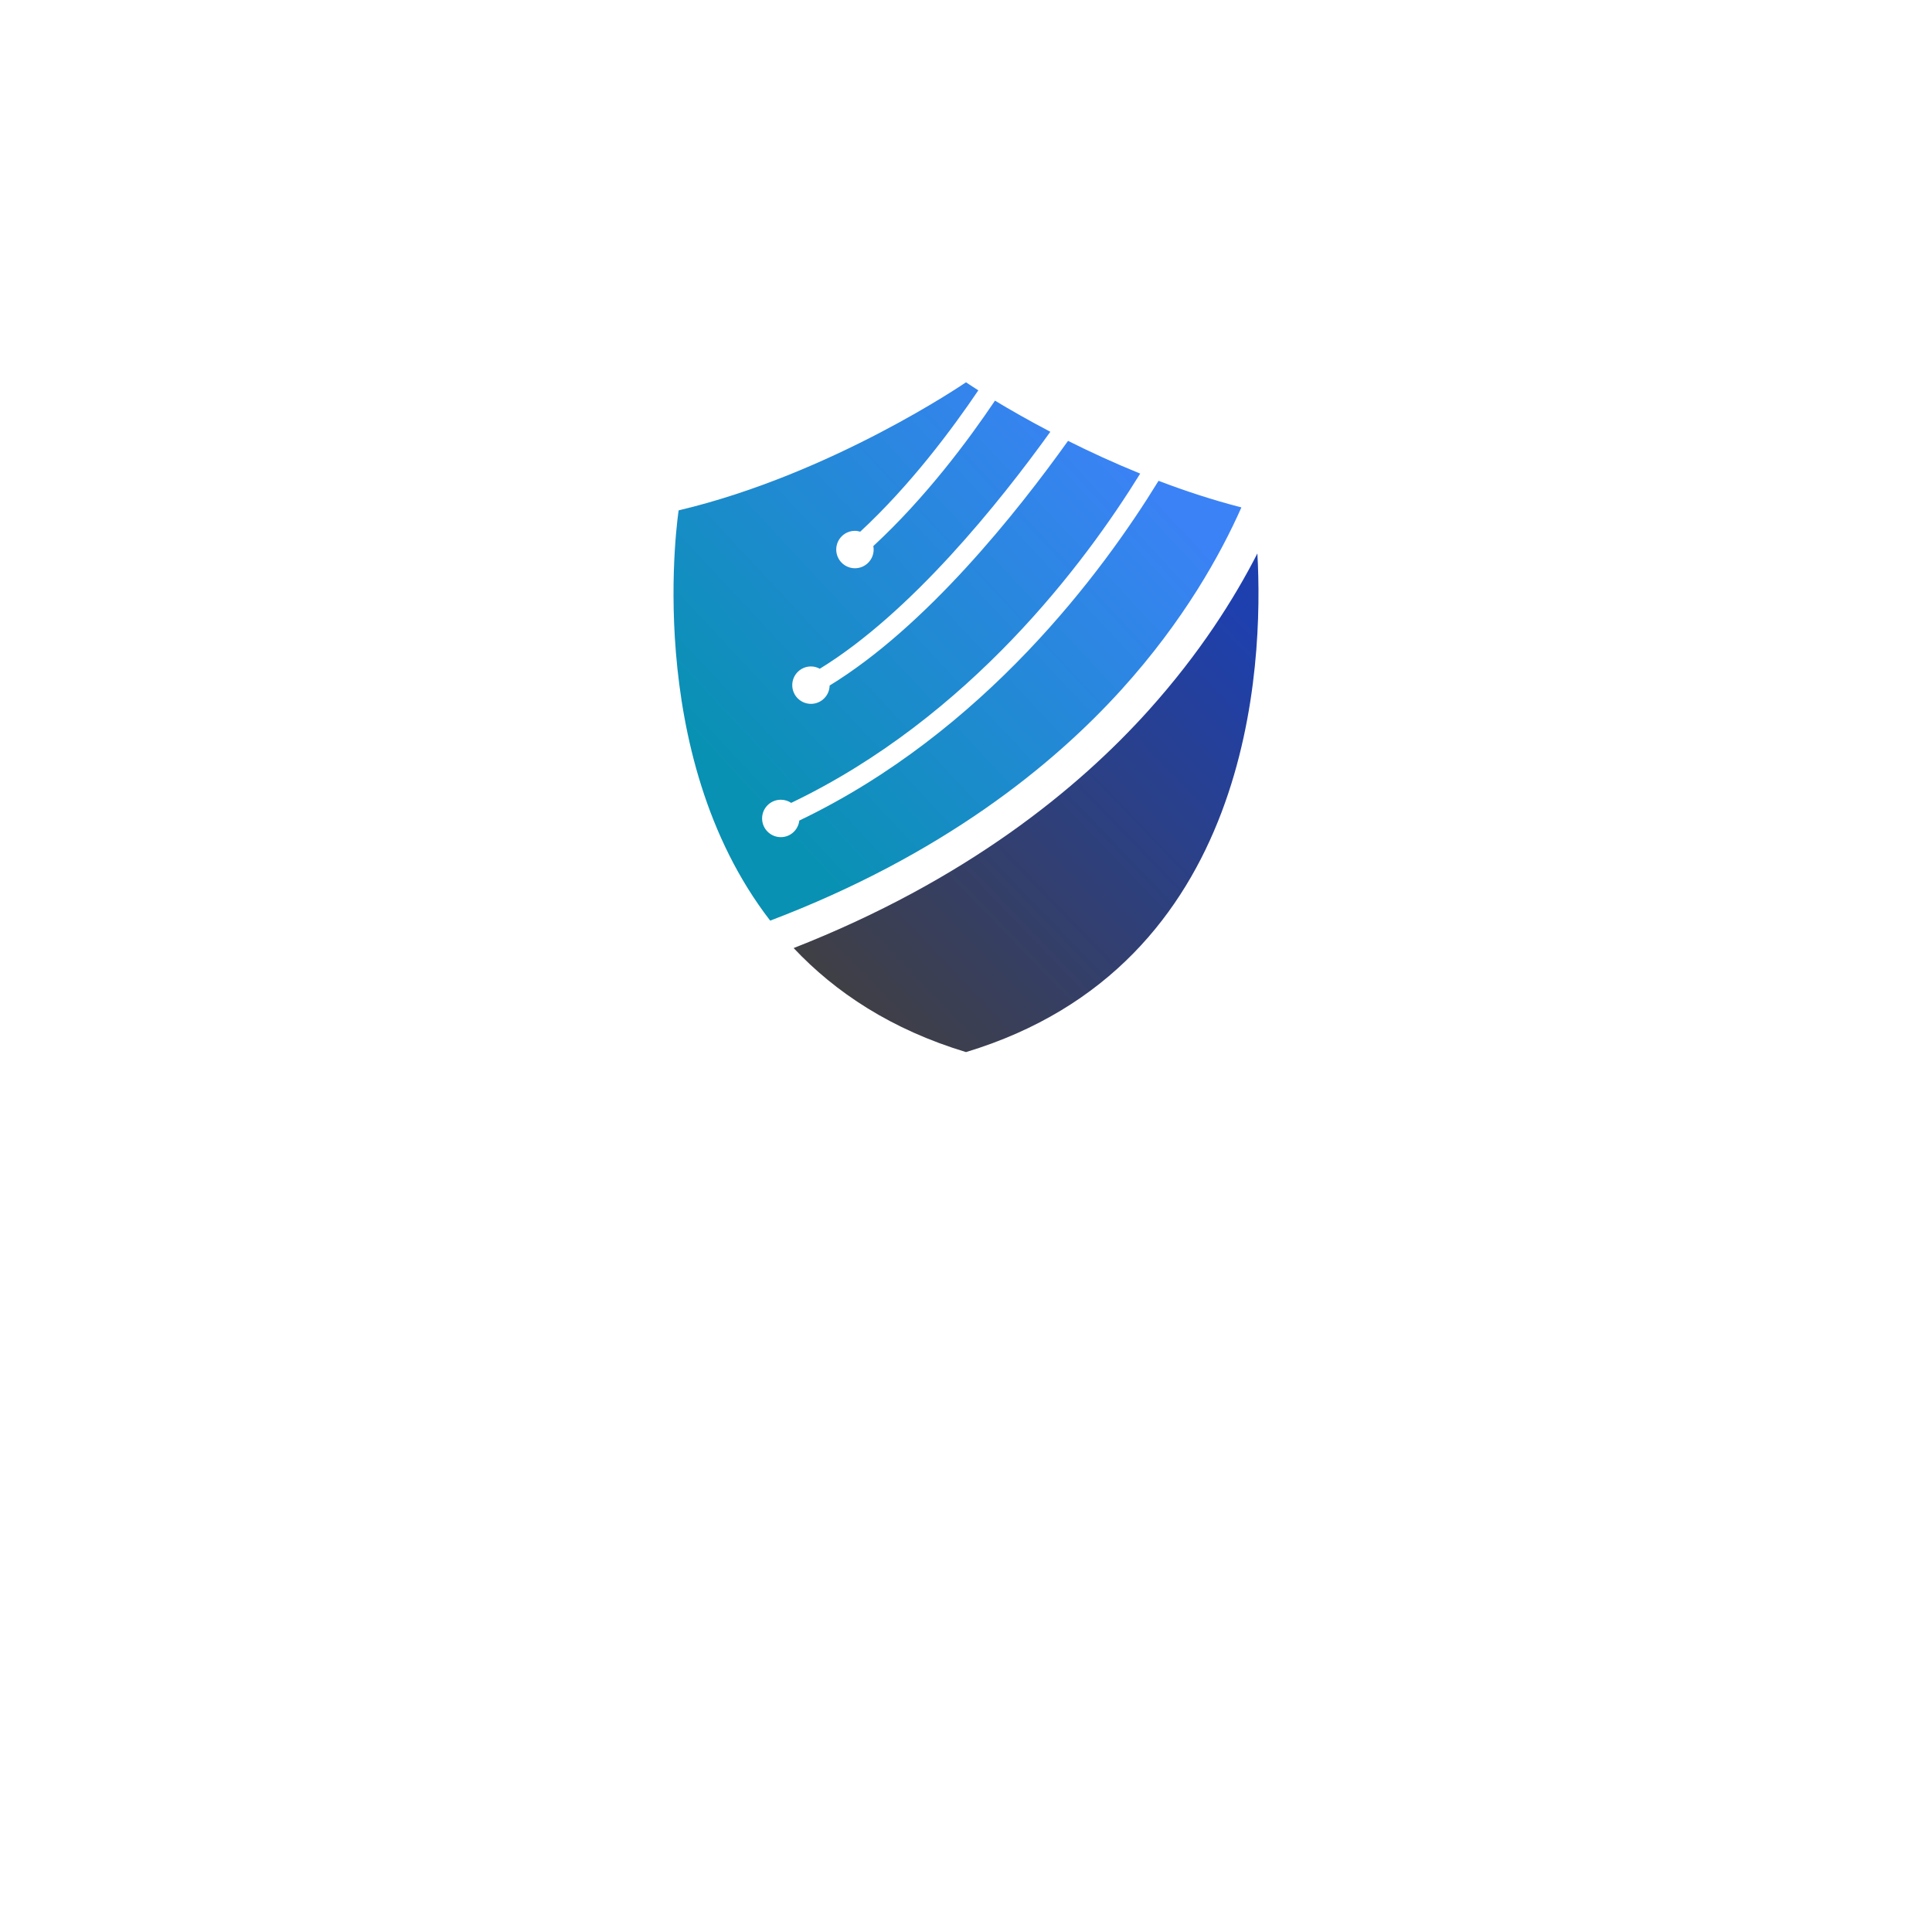
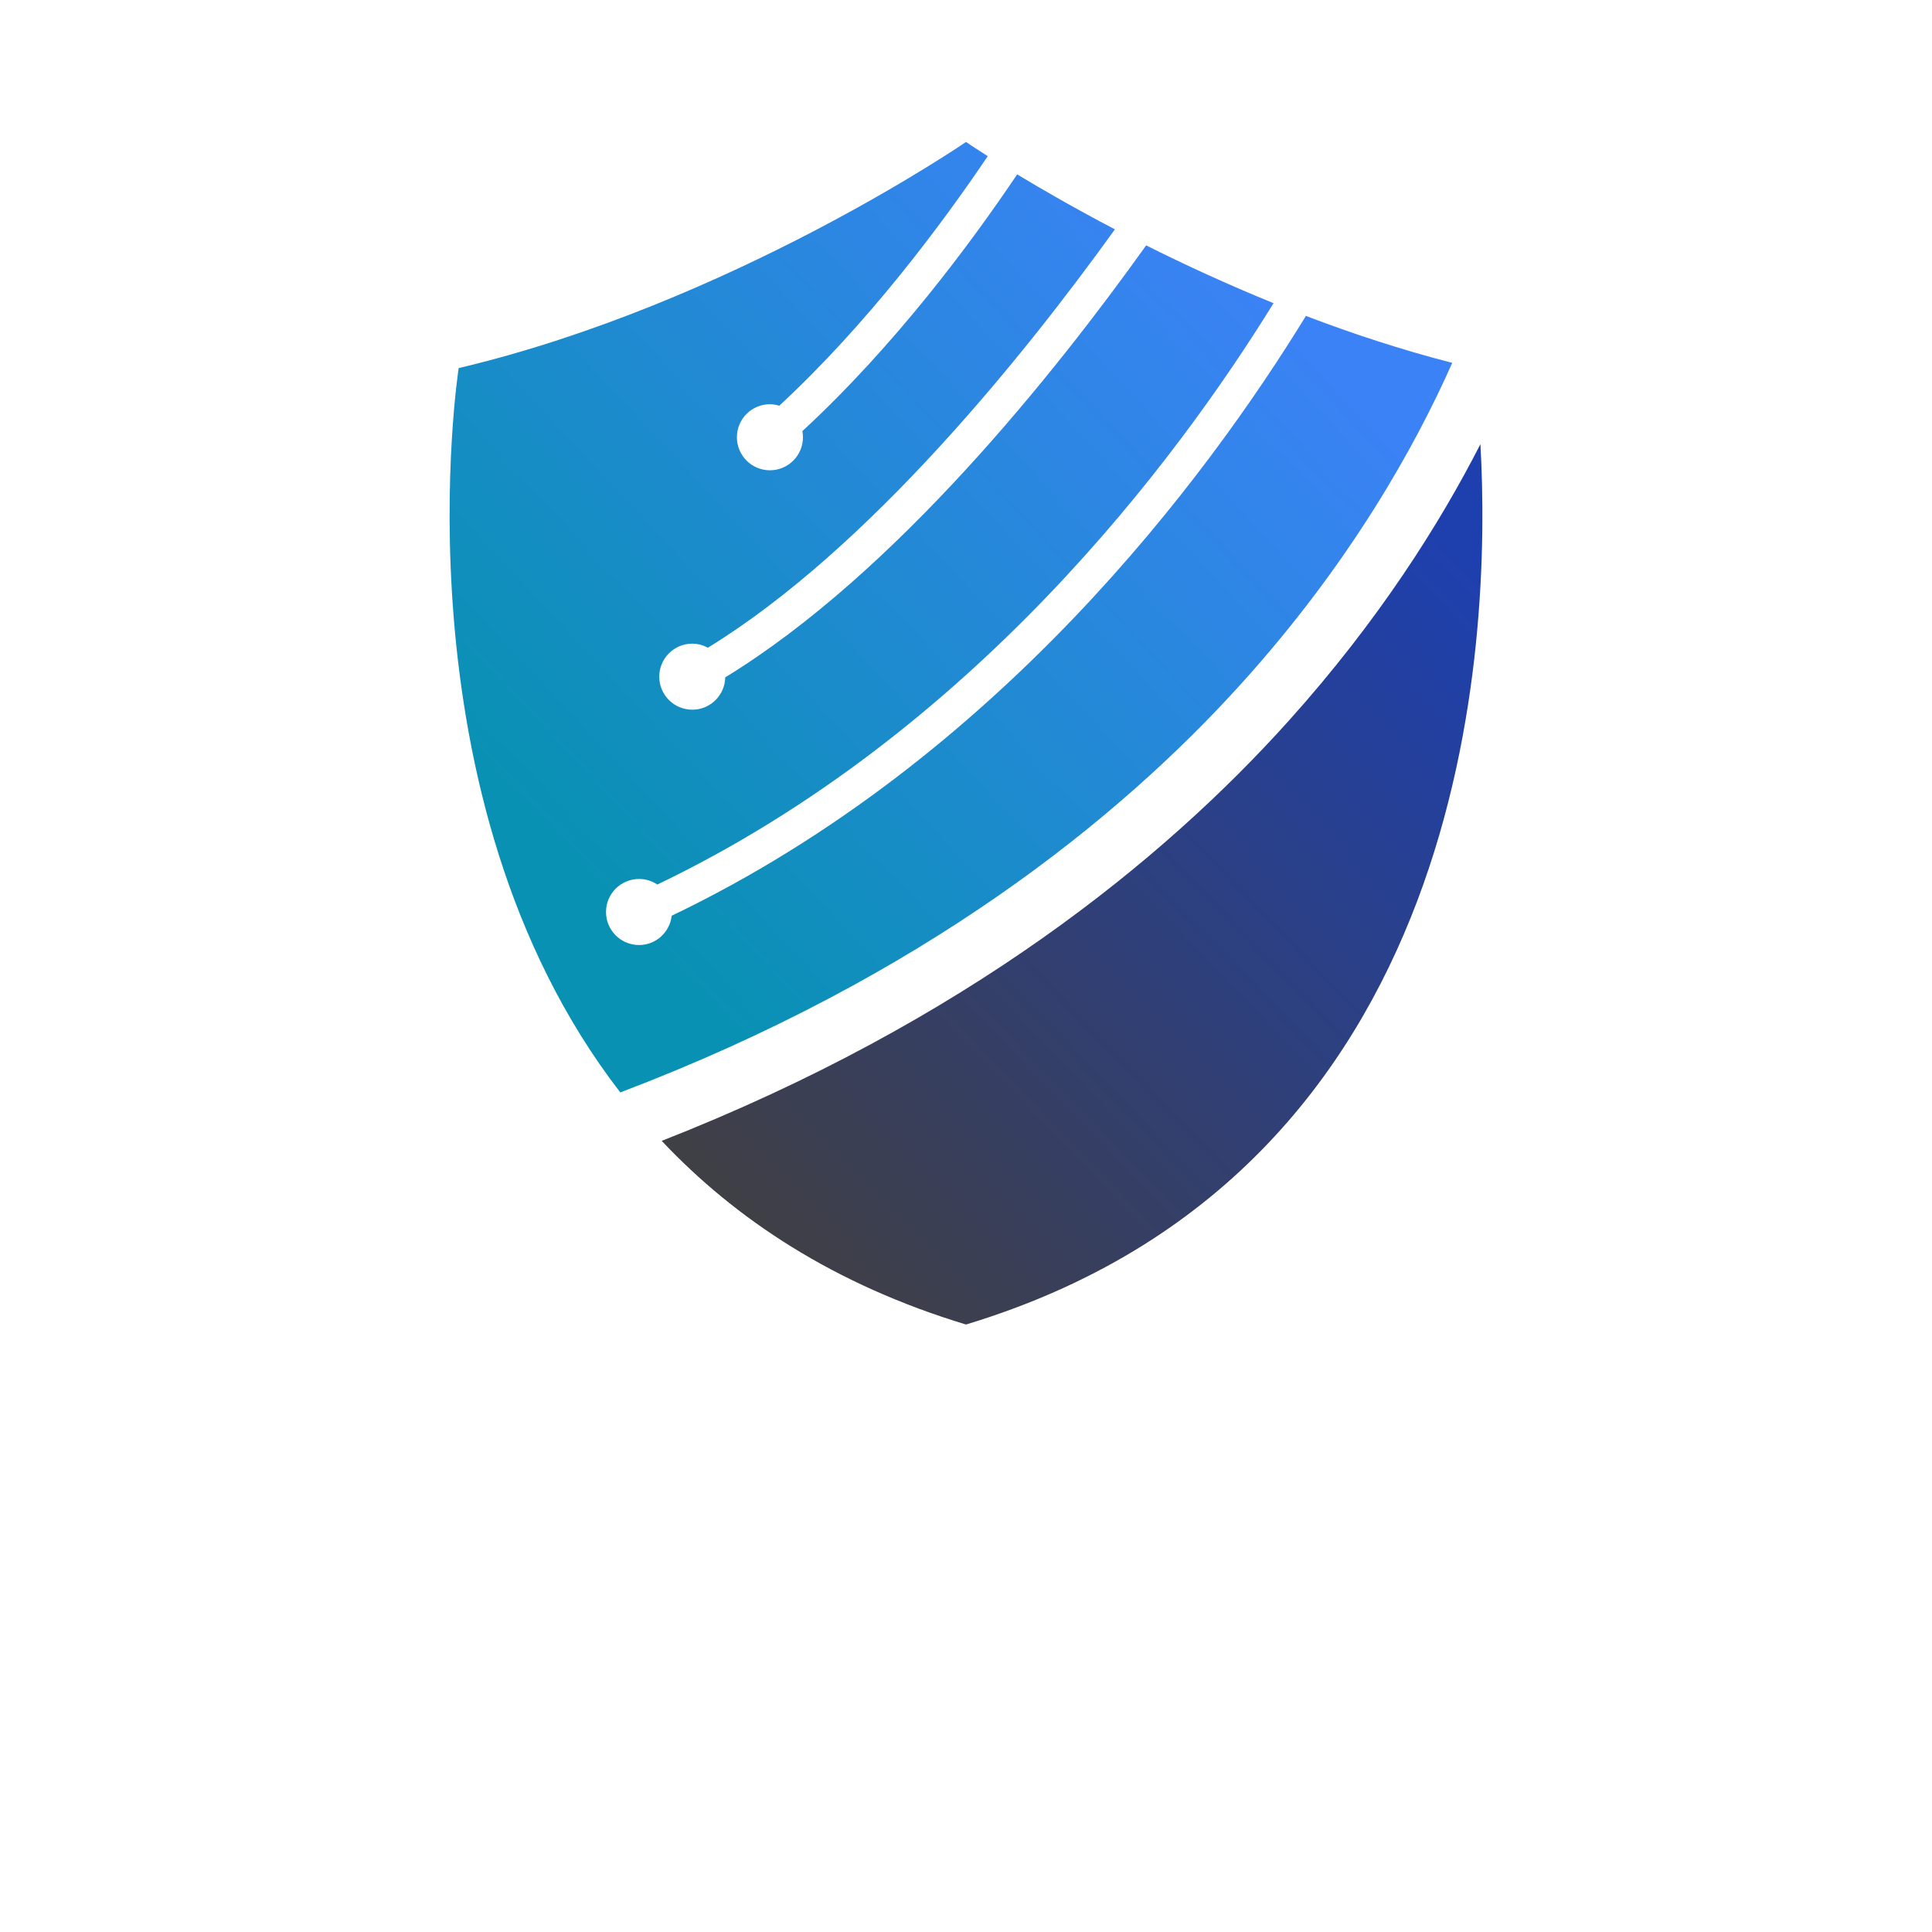
- <svg xmlns="http://www.w3.org/2000/svg" version="1.1" width="1024" height="1024" viewBox="128 0 1024 1024" xml:space="preserve">
+ <svg xmlns="http://www.w3.org/2000/svg" version="1.1" width="1024" height="1024" viewBox="350 200 580 500" xml:space="preserve">
  <defs>
</defs>
  <g transform="matrix(1 0 0 1 640 512)" id="background-logo">
    <rect style="stroke: none; stroke-width: 0; stroke-dasharray: none; stroke-linecap: butt; stroke-dashoffset: 0; stroke-linejoin: miter; stroke-miterlimit: 4; fill: rgb(255,255,255); fill-opacity: 0; fill-rule: nonzero; opacity: 1;" paint-order="stroke" x="-640" y="-512" rx="0" ry="0" width="1280" height="1024" />
  </g>
  <g transform="matrix(1.921154 0 0 1.921154 640 380.1258)" id="logo-logo">
    <g style="" paint-order="stroke">
      <g transform="matrix(0.4844827 0 0 0.4844827 16.57173 23.60968)">
        <linearGradient id="SVGID_138356_237484" gradientUnits="userSpaceOnUse" gradientTransform="matrix(1 0 0 1 0 0)" x1="428.279" y1="209.854" x2="202.548" y2="427.397">
          <stop offset="0%" style="stop-color:rgb(30,64,175);stop-opacity: 1" />
          <stop offset="100%" style="stop-color:rgb(63,63,70);stop-opacity: 1" />
        </linearGradient>
        <path style="stroke: none; stroke-width: 1; stroke-dasharray: none; stroke-linecap: butt; stroke-dashoffset: 0; stroke-linejoin: miter; stroke-miterlimit: 4; fill: url(#SVGID_138356_237484); fill-rule: nonzero; opacity: 1;" paint-order="stroke" transform=" translate(-284.205, -298.7317)" d="M 353.961 246.124 C 313.747 290.85 249.842 343.041 151.853 381.474 C 175.672 406.76 207.5 427.859 249.999 440.707 C 413.137 391.39 419.526 220.763 415.921 156.757 C 402.831 182.363 383.145 213.665 353.961 246.124 z" stroke-linecap="round" />
      </g>
      <g transform="matrix(0.4844827 0 0 0.4844827 -2.356811 -18.13332)">
        <linearGradient id="SVGID_138357_237485" gradientUnits="userSpaceOnUse" gradientTransform="matrix(1 0 0 1 0 0)" x1="323.101" y1="80.838" x2="107.374" y2="282.472">
          <stop offset="0%" style="stop-color:rgb(59,130,246);stop-opacity: 1" />
          <stop offset="100%" style="stop-color:rgb(8,145,178);stop-opacity: 1" />
        </linearGradient>
        <path style="stroke: none; stroke-width: 1; stroke-dasharray: none; stroke-linecap: butt; stroke-dashoffset: 0; stroke-linejoin: miter; stroke-miterlimit: 4; fill: url(#SVGID_138357_237485); fill-rule: nonzero; opacity: 1;" paint-order="stroke" transform=" translate(-245.1354, -212.5718)" d="M 359.637 115.399 C 327.786 167.337 260.315 258.452 155.076 308.858 C 154.471 314.168 150.015 318.309 144.544 318.309 C 138.66 318.309 133.89 313.539 133.89 307.656 C 133.89 301.772 138.66 297.002 144.544 297.002 C 146.73 297.002 148.759 297.665 150.45 298.795 C 252.113 250.051 317.734 162.229 349.196 111.284 C 334.305 105.235 320.443 98.827 308.102 92.644 C 278.933 133.51 227.284 198.37 172.349 231.97 C 172.231 237.751 167.527 242.406 161.718 242.406 C 155.834 242.406 151.064 237.637 151.064 231.753 C 151.064 225.869 155.834 221.1 161.718 221.1 C 163.546 221.1 165.24 221.603 166.743 222.414 C 218.822 190.445 269.095 127.685 298.027 87.474 C 285.274 80.789 274.554 74.608 266.499 69.744 C 251.461 92.117 227.045 124.992 197.215 152.563 C 197.336 153.207 197.414 153.868 197.413 154.547 C 197.404 160.431 192.628 165.194 186.744 165.186 C 180.86 165.177 176.098 160.401 176.106 154.517 C 176.114 148.633 180.891 143.87 186.774 143.879 C 187.821 143.88 188.812 144.08 189.768 144.362 C 218.342 117.9 242.217 85.795 257.016 63.877 C 252.474 60.989 249.999 59.293 249.999 59.293 C 249.999 59.293 173.871 111.528 86.368 132.225 C 86.368 132.225 64.858 270.523 138.497 365.85 C 236.113 328.739 299.297 277.688 338.745 234.059 C 373.994 195.074 394.928 157.384 406.828 130.535 C 390.488 126.344 374.622 121.109 359.637 115.399 z" stroke-linecap="round" />
      </g>
    </g>
  </g>
</svg>
